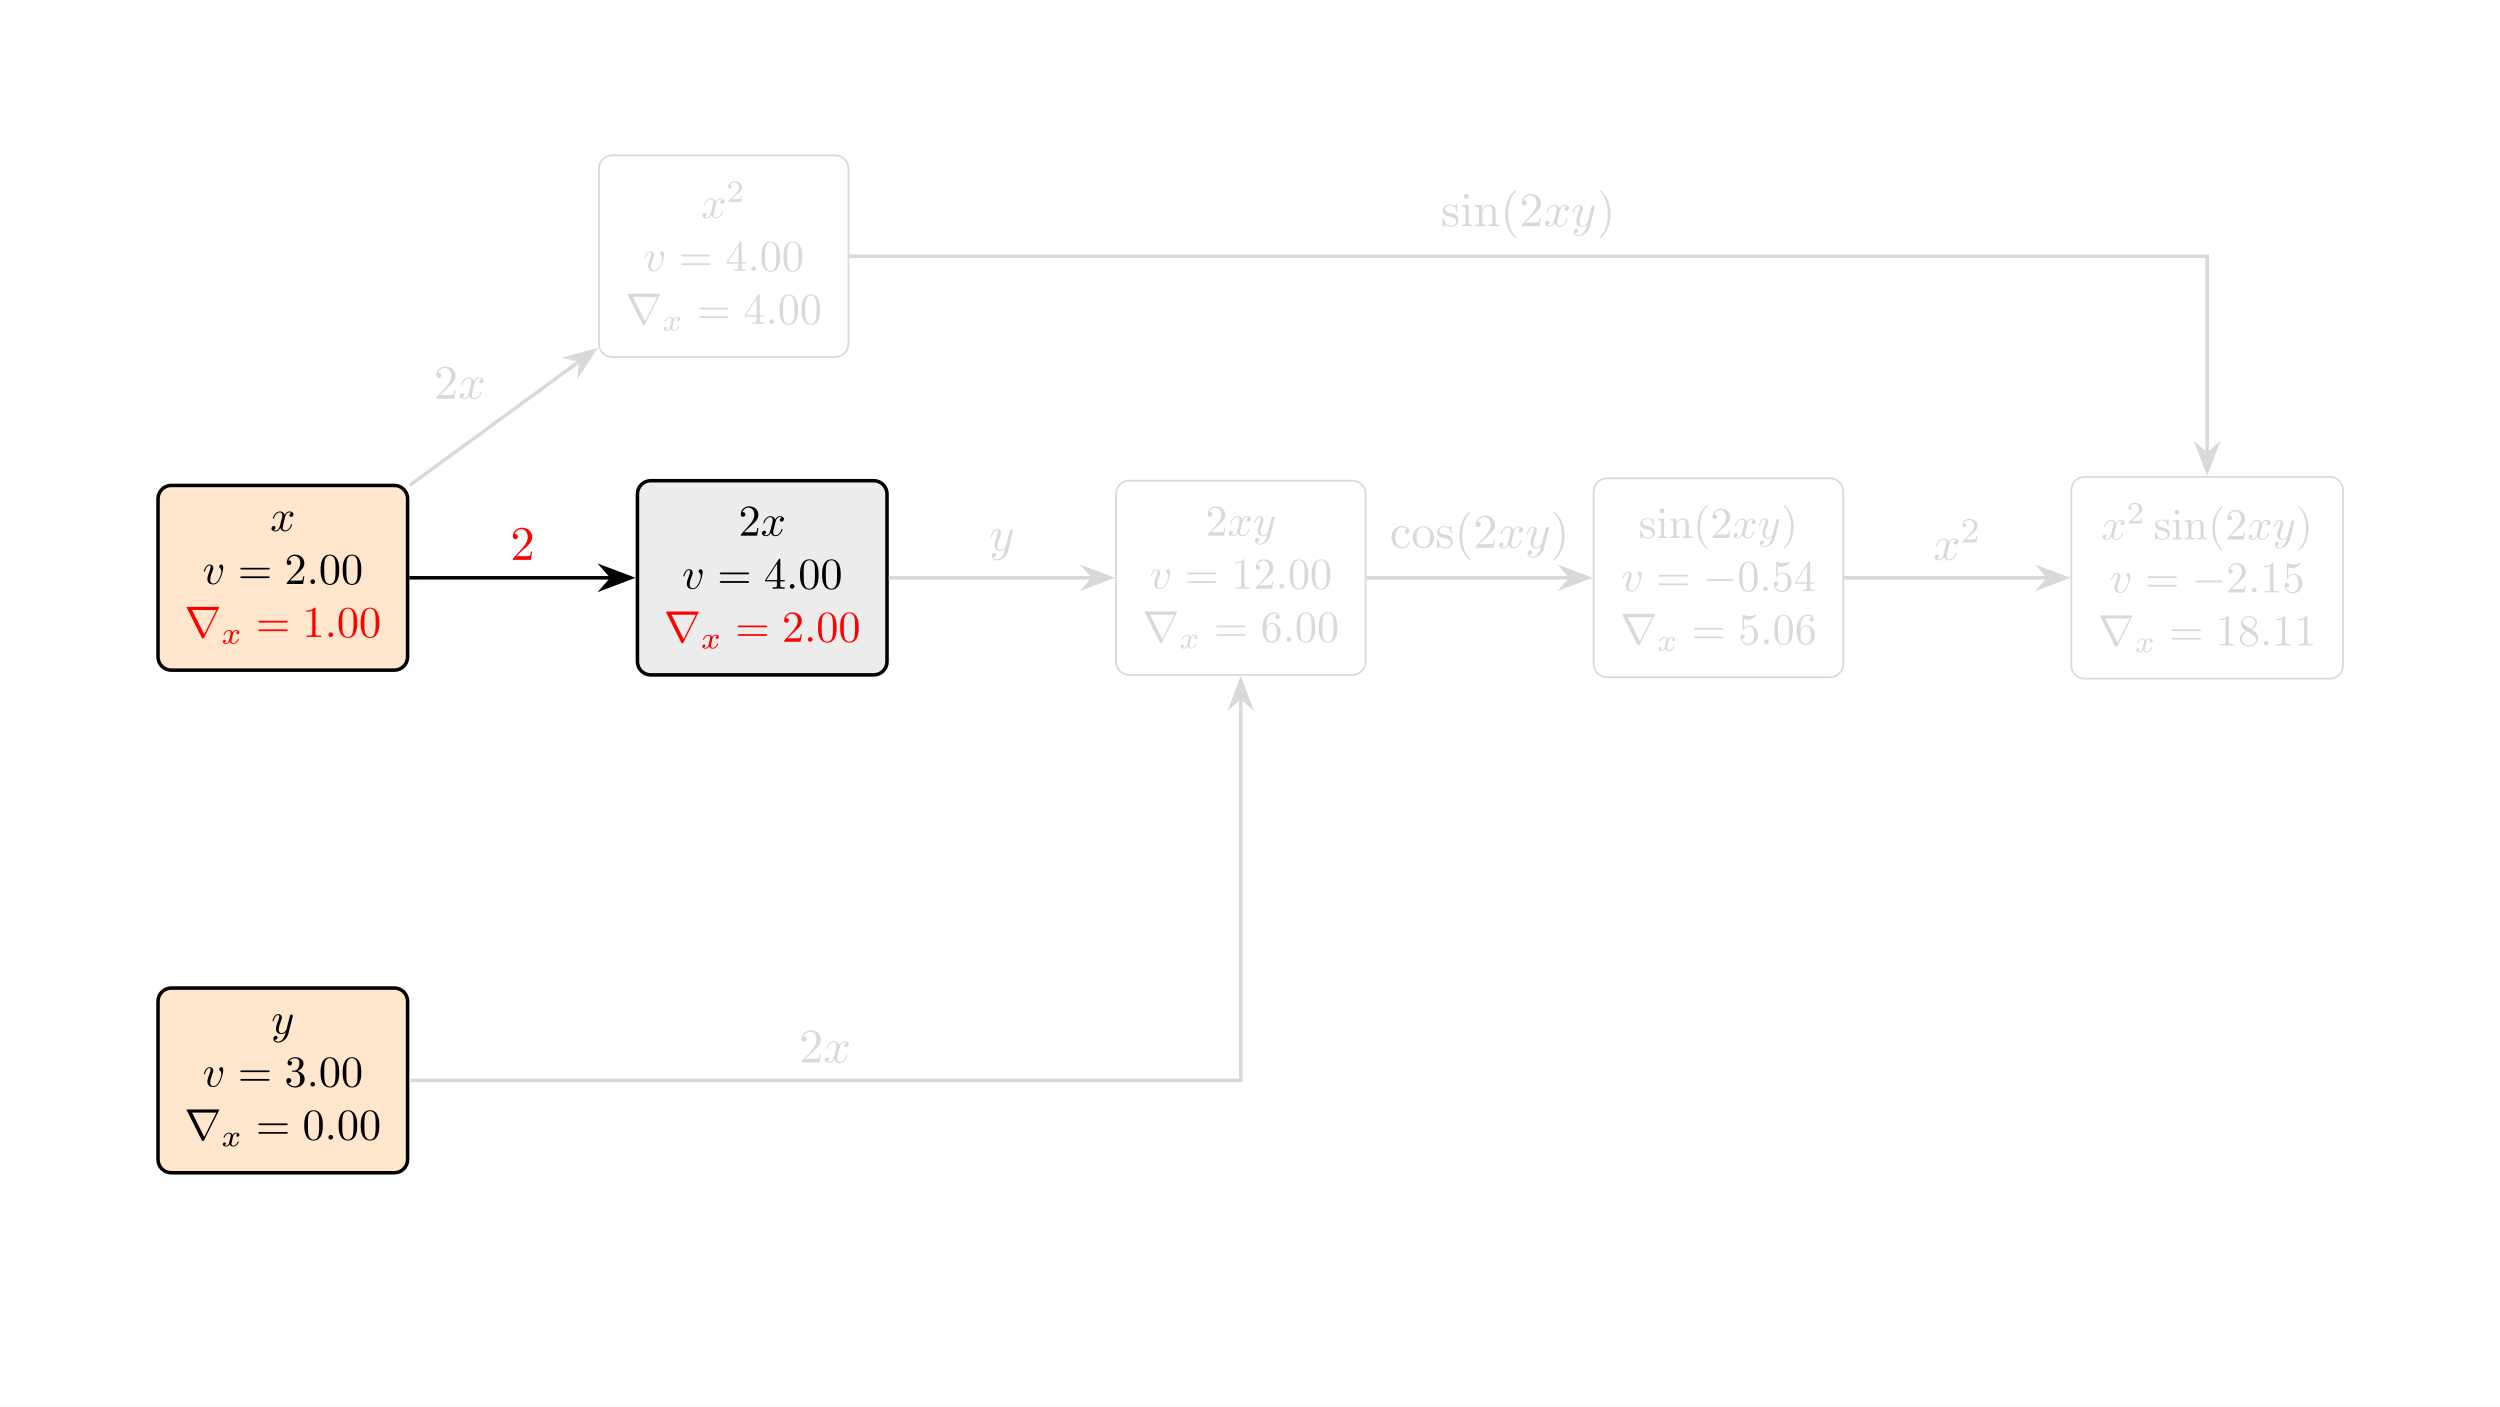
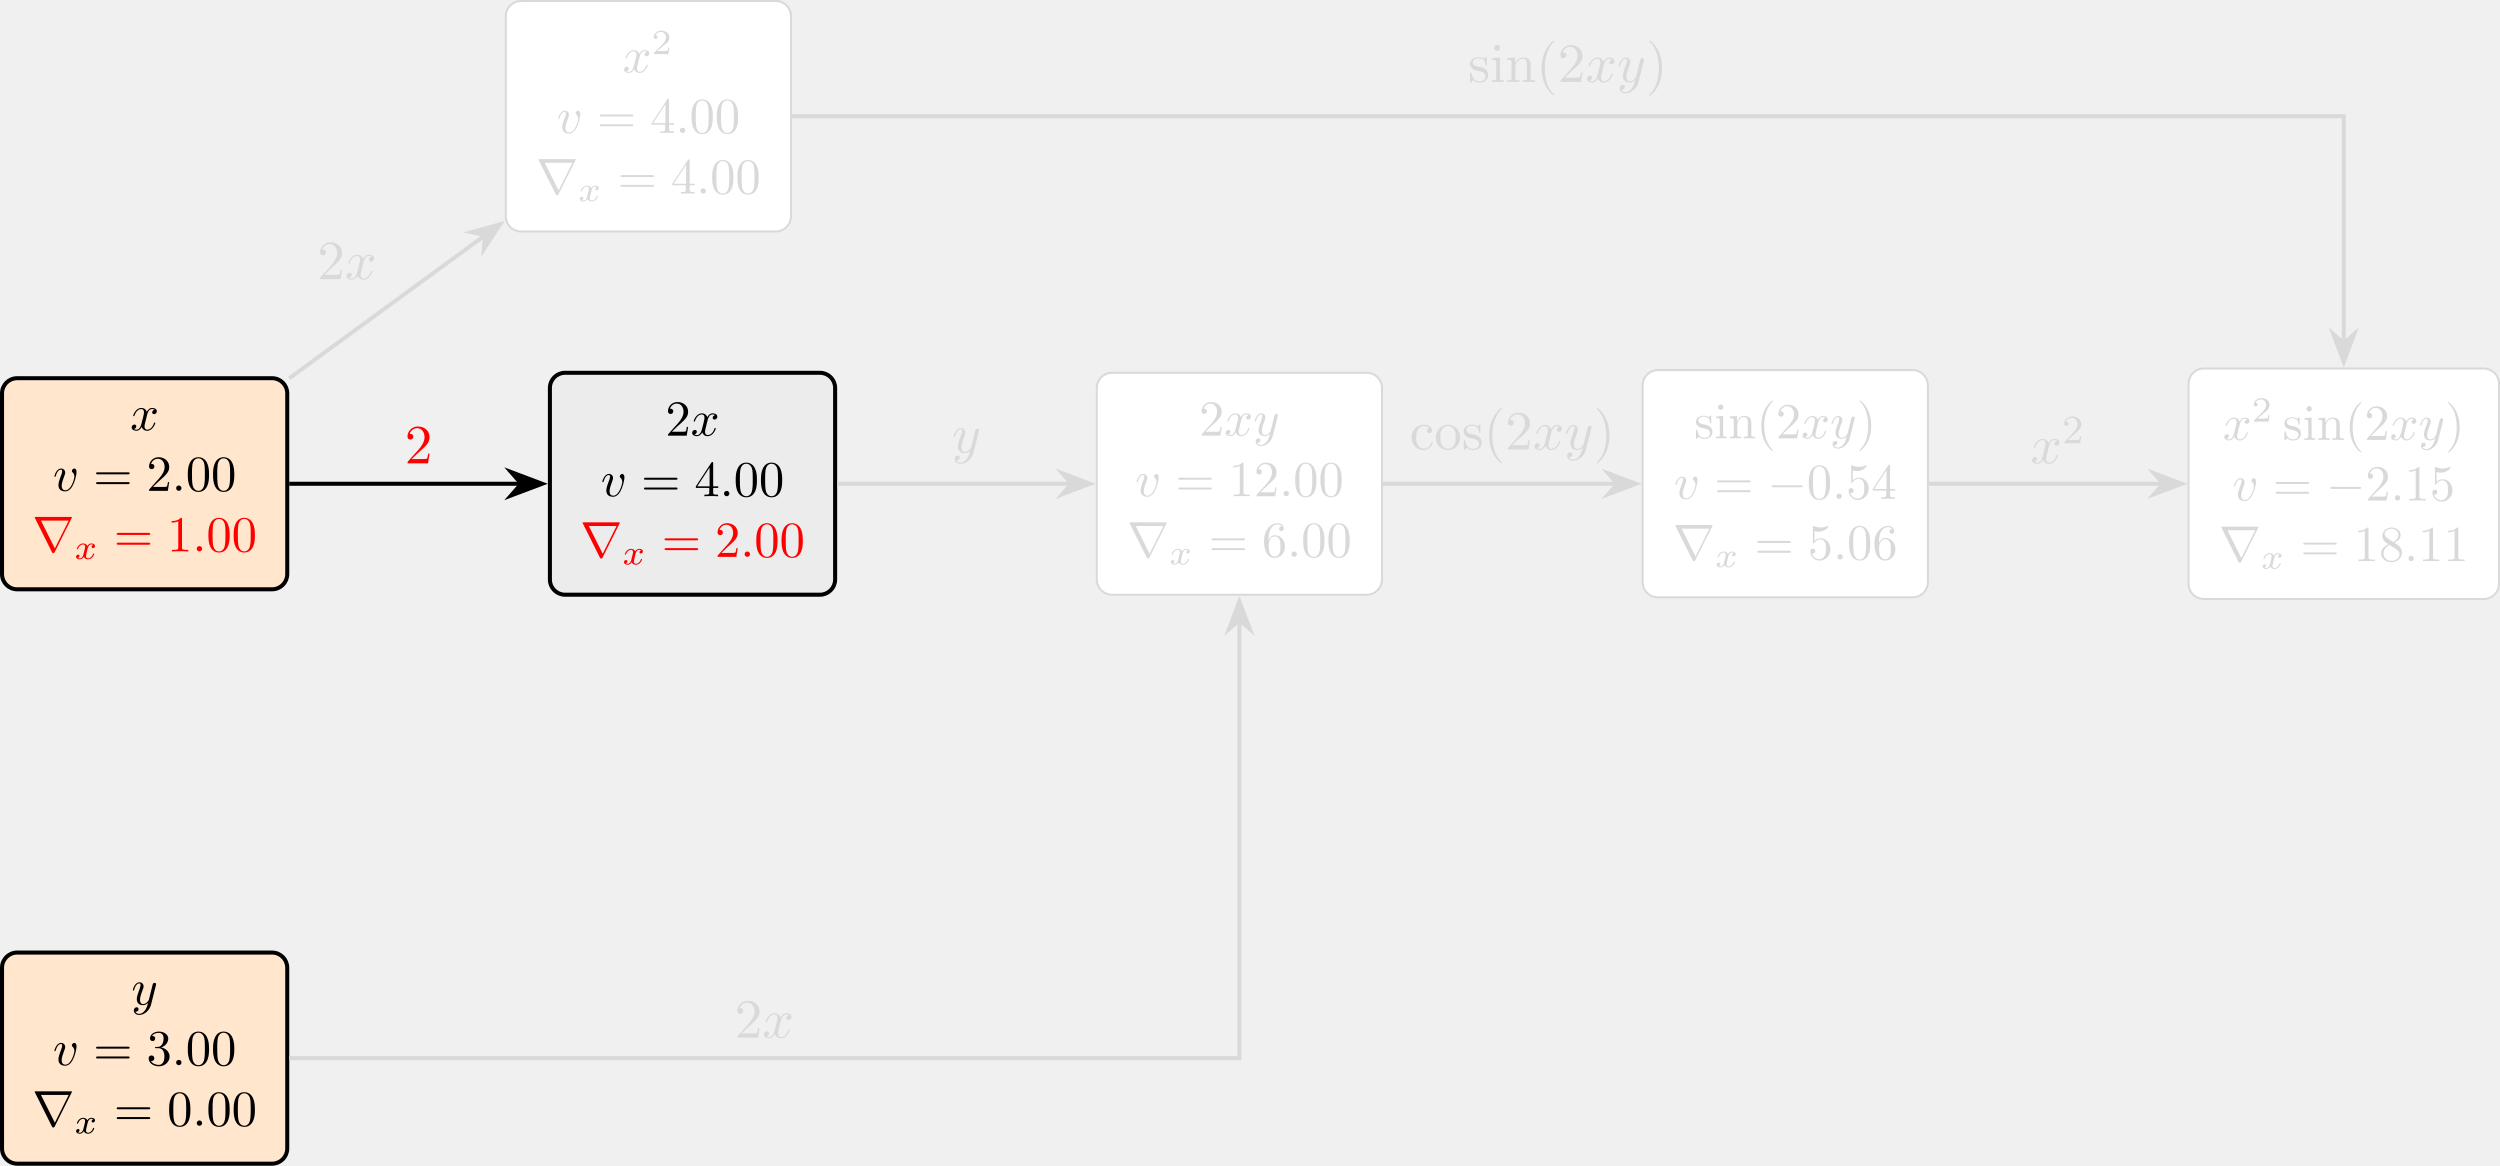
- <svg xmlns="http://www.w3.org/2000/svg" xmlns:xlink="http://www.w3.org/1999/xlink" version="1.1" width="453.543pt" height="255.118pt" viewBox="-72 -72 453.543 255.118">
+ <svg xmlns="http://www.w3.org/2000/svg" xmlns:xlink="http://www.w3.org/1999/xlink" version="1.1" width="396.872pt" height="185.055pt" viewBox="-43.653 -43.973 396.872 185.055">
  <defs>
    <path id="g0-58" d="M2.095-.578C2.095-.895 1.833-1.156 1.516-1.156S.938-.895 .938-.578S1.2 0 1.516 0S2.095-.262 2.095-.578Z" />
    <path id="g0-118" d="M5.105-4.058C5.105-4.647 4.822-4.822 4.625-4.822C4.353-4.822 4.091-4.538 4.091-4.298C4.091-4.156 4.145-4.091 4.265-3.971C4.495-3.753 4.636-3.469 4.636-3.076C4.636-2.618 3.971-.12 2.695-.12C2.138-.12 1.887-.502 1.887-1.069C1.887-1.68 2.182-2.476 2.52-3.382C2.596-3.567 2.651-3.72 2.651-3.927C2.651-4.418 2.302-4.822 1.756-4.822C.731-4.822 .316-3.24 .316-3.142C.316-3.033 .425-3.033 .447-3.033C.556-3.033 .567-3.055 .622-3.229C.938-4.331 1.407-4.582 1.724-4.582C1.811-4.582 1.996-4.582 1.996-4.233C1.996-3.96 1.887-3.665 1.811-3.469C1.331-2.204 1.189-1.702 1.189-1.233C1.189-.055 2.149 .12 2.651 .12C4.484 .12 5.105-3.491 5.105-4.058Z" />
    <path id="g0-120" d="M3.644-3.295C3.709-3.578 3.96-4.582 4.724-4.582C4.778-4.582 5.04-4.582 5.269-4.44C4.964-4.385 4.745-4.113 4.745-3.851C4.745-3.676 4.865-3.469 5.16-3.469C5.4-3.469 5.749-3.665 5.749-4.102C5.749-4.669 5.105-4.822 4.735-4.822C4.102-4.822 3.72-4.244 3.589-3.993C3.316-4.713 2.727-4.822 2.411-4.822C1.276-4.822 .655-3.415 .655-3.142C.655-3.033 .764-3.033 .785-3.033C.873-3.033 .905-3.055 .927-3.153C1.298-4.309 2.018-4.582 2.389-4.582C2.596-4.582 2.978-4.484 2.978-3.851C2.978-3.513 2.793-2.782 2.389-1.255C2.215-.578 1.833-.12 1.353-.12C1.287-.12 1.036-.12 .807-.262C1.08-.316 1.32-.545 1.32-.851C1.32-1.145 1.08-1.233 .916-1.233C.589-1.233 .316-.949 .316-.6C.316-.098 .862 .12 1.342 .12C2.062 .12 2.455-.644 2.487-.709C2.618-.305 3.011 .12 3.665 .12C4.789 .12 5.411-1.287 5.411-1.56C5.411-1.669 5.313-1.669 5.28-1.669C5.182-1.669 5.16-1.625 5.138-1.549C4.778-.382 4.036-.12 3.687-.12C3.262-.12 3.087-.469 3.087-.84C3.087-1.08 3.153-1.32 3.273-1.8L3.644-3.295Z" />
    <path id="g0-121" d="M5.302-4.156C5.345-4.309 5.345-4.331 5.345-4.407C5.345-4.604 5.193-4.702 5.029-4.702C4.92-4.702 4.745-4.636 4.647-4.473C4.625-4.418 4.538-4.08 4.495-3.884C4.418-3.6 4.342-3.305 4.276-3.011L3.785-1.047C3.742-.884 3.273-.12 2.553-.12C1.996-.12 1.876-.6 1.876-1.004C1.876-1.505 2.062-2.182 2.433-3.142C2.607-3.589 2.651-3.709 2.651-3.927C2.651-4.418 2.302-4.822 1.756-4.822C.72-4.822 .316-3.24 .316-3.142C.316-3.033 .425-3.033 .447-3.033C.556-3.033 .567-3.055 .622-3.229C.916-4.255 1.353-4.582 1.724-4.582C1.811-4.582 1.996-4.582 1.996-4.233C1.996-3.96 1.887-3.676 1.811-3.469C1.375-2.313 1.178-1.691 1.178-1.178C1.178-.207 1.865 .12 2.509 .12C2.935 .12 3.305-.065 3.611-.371C3.469 .196 3.338 .731 2.902 1.309C2.618 1.68 2.204 1.996 1.702 1.996C1.549 1.996 1.058 1.964 .873 1.538C1.047 1.538 1.189 1.538 1.342 1.407C1.451 1.309 1.56 1.167 1.56 .96C1.56 .622 1.265 .578 1.156 .578C.905 .578 .545 .753 .545 1.287C.545 1.833 1.025 2.236 1.702 2.236C2.825 2.236 3.949 1.244 4.255 .011L5.302-4.156Z" />
    <path id="g1-50" d="M2.248-1.626C2.375-1.745 2.71-2.008 2.837-2.12C3.332-2.574 3.802-3.013 3.802-3.738C3.802-4.686 3.005-5.3 2.008-5.3C1.052-5.3 .422-4.575 .422-3.866C.422-3.475 .733-3.419 .845-3.419C1.012-3.419 1.259-3.539 1.259-3.842C1.259-4.256 .861-4.256 .765-4.256C.996-4.838 1.53-5.037 1.921-5.037C2.662-5.037 3.045-4.407 3.045-3.738C3.045-2.909 2.463-2.303 1.522-1.339L.518-.303C.422-.215 .422-.199 .422 0H3.571L3.802-1.427H3.555C3.531-1.267 3.467-.869 3.371-.717C3.324-.654 2.718-.654 2.59-.654H1.172L2.248-1.626Z" />
    <path id="g2-40" d="M3.611 2.618C3.611 2.585 3.611 2.564 3.425 2.378C2.062 1.004 1.713-1.058 1.713-2.727C1.713-4.625 2.127-6.524 3.469-7.887C3.611-8.018 3.611-8.04 3.611-8.073C3.611-8.149 3.567-8.182 3.502-8.182C3.393-8.182 2.411-7.44 1.767-6.055C1.211-4.855 1.08-3.644 1.08-2.727C1.08-1.876 1.2-.556 1.8 .676C2.455 2.018 3.393 2.727 3.502 2.727C3.567 2.727 3.611 2.695 3.611 2.618Z" />
    <path id="g2-41" d="M3.153-2.727C3.153-3.578 3.033-4.898 2.433-6.131C1.778-7.473 .84-8.182 .731-8.182C.665-8.182 .622-8.138 .622-8.073C.622-8.04 .622-8.018 .829-7.822C1.898-6.742 2.52-5.007 2.52-2.727C2.52-.862 2.116 1.058 .764 2.433C.622 2.564 .622 2.585 .622 2.618C.622 2.684 .665 2.727 .731 2.727C.84 2.727 1.822 1.985 2.465 .6C3.022-.6 3.153-1.811 3.153-2.727Z" />
    <path id="g2-48" d="M5.018-3.491C5.018-4.364 4.964-5.236 4.582-6.044C4.08-7.091 3.185-7.265 2.727-7.265C2.073-7.265 1.276-6.982 .829-5.967C.48-5.215 .425-4.364 .425-3.491C.425-2.673 .469-1.691 .916-.862C1.385 .022 2.182 .24 2.716 .24C3.305 .24 4.135 .011 4.615-1.025C4.964-1.778 5.018-2.629 5.018-3.491ZM2.716 0C2.291 0 1.647-.273 1.451-1.32C1.331-1.975 1.331-2.978 1.331-3.622C1.331-4.32 1.331-5.04 1.418-5.629C1.625-6.927 2.444-7.025 2.716-7.025C3.076-7.025 3.796-6.829 4.004-5.749C4.113-5.138 4.113-4.309 4.113-3.622C4.113-2.804 4.113-2.062 3.993-1.364C3.829-.327 3.207 0 2.716 0Z" />
    <path id="g2-49" d="M3.207-6.982C3.207-7.244 3.207-7.265 2.956-7.265C2.28-6.567 1.32-6.567 .971-6.567V-6.229C1.189-6.229 1.833-6.229 2.4-6.513V-.862C2.4-.469 2.367-.338 1.385-.338H1.036V0C1.418-.033 2.367-.033 2.804-.033S4.189-.033 4.571 0V-.338H4.222C3.24-.338 3.207-.458 3.207-.862V-6.982Z" />
    <path id="g2-50" d="M1.385-.84L2.542-1.964C4.244-3.469 4.898-4.058 4.898-5.149C4.898-6.393 3.916-7.265 2.585-7.265C1.353-7.265 .545-6.262 .545-5.291C.545-4.68 1.091-4.68 1.124-4.68C1.309-4.68 1.691-4.811 1.691-5.258C1.691-5.542 1.495-5.825 1.113-5.825C1.025-5.825 1.004-5.825 .971-5.815C1.222-6.524 1.811-6.927 2.444-6.927C3.436-6.927 3.905-6.044 3.905-5.149C3.905-4.276 3.36-3.415 2.76-2.738L.665-.404C.545-.284 .545-.262 .545 0H4.593L4.898-1.898H4.625C4.571-1.571 4.495-1.091 4.385-.927C4.309-.84 3.589-.84 3.349-.84H1.385Z" />
    <path id="g2-51" d="M3.164-3.84C4.058-4.135 4.691-4.898 4.691-5.76C4.691-6.655 3.731-7.265 2.684-7.265C1.582-7.265 .753-6.611 .753-5.782C.753-5.422 .993-5.215 1.309-5.215C1.647-5.215 1.865-5.455 1.865-5.771C1.865-6.316 1.353-6.316 1.189-6.316C1.527-6.851 2.247-6.993 2.64-6.993C3.087-6.993 3.687-6.753 3.687-5.771C3.687-5.64 3.665-5.007 3.382-4.527C3.055-4.004 2.684-3.971 2.411-3.96C2.324-3.949 2.062-3.927 1.985-3.927C1.898-3.916 1.822-3.905 1.822-3.796C1.822-3.676 1.898-3.676 2.084-3.676H2.564C3.458-3.676 3.862-2.935 3.862-1.865C3.862-.382 3.109-.065 2.629-.065C2.16-.065 1.342-.251 .96-.895C1.342-.84 1.68-1.08 1.68-1.495C1.68-1.887 1.385-2.105 1.069-2.105C.807-2.105 .458-1.953 .458-1.473C.458-.48 1.473 .24 2.662 .24C3.993 .24 4.985-.753 4.985-1.865C4.985-2.76 4.298-3.611 3.164-3.84Z" />
    <path id="g2-52" d="M3.207-1.8V-.851C3.207-.458 3.185-.338 2.378-.338H2.149V0C2.596-.033 3.164-.033 3.622-.033S4.658-.033 5.105 0V-.338H4.876C4.069-.338 4.047-.458 4.047-.851V-1.8H5.138V-2.138H4.047V-7.102C4.047-7.32 4.047-7.385 3.873-7.385C3.775-7.385 3.742-7.385 3.655-7.255L.305-2.138V-1.8H3.207ZM3.273-2.138H.611L3.273-6.207V-2.138Z" />
    <path id="g2-53" d="M4.898-2.193C4.898-3.491 4.004-4.582 2.825-4.582C2.302-4.582 1.833-4.407 1.44-4.025V-6.153C1.658-6.087 2.018-6.011 2.367-6.011C3.709-6.011 4.473-7.004 4.473-7.145C4.473-7.211 4.44-7.265 4.364-7.265C4.353-7.265 4.331-7.265 4.276-7.233C4.058-7.135 3.524-6.916 2.793-6.916C2.356-6.916 1.855-6.993 1.342-7.222C1.255-7.255 1.233-7.255 1.211-7.255C1.102-7.255 1.102-7.167 1.102-6.993V-3.764C1.102-3.567 1.102-3.48 1.255-3.48C1.331-3.48 1.353-3.513 1.396-3.578C1.516-3.753 1.92-4.342 2.804-4.342C3.371-4.342 3.644-3.84 3.731-3.644C3.905-3.24 3.927-2.815 3.927-2.269C3.927-1.887 3.927-1.233 3.665-.775C3.404-.349 3-.065 2.498-.065C1.702-.065 1.08-.644 .895-1.287C.927-1.276 .96-1.265 1.08-1.265C1.44-1.265 1.625-1.538 1.625-1.8S1.44-2.335 1.08-2.335C.927-2.335 .545-2.258 .545-1.756C.545-.818 1.298 .24 2.52 .24C3.785 .24 4.898-.807 4.898-2.193Z" />
    <path id="g2-54" d="M1.44-3.578V-3.84C1.44-6.6 2.793-6.993 3.349-6.993C3.611-6.993 4.069-6.927 4.309-6.556C4.145-6.556 3.709-6.556 3.709-6.065C3.709-5.727 3.971-5.564 4.211-5.564C4.385-5.564 4.713-5.662 4.713-6.087C4.713-6.742 4.233-7.265 3.327-7.265C1.931-7.265 .458-5.858 .458-3.447C.458-.535 1.724 .24 2.738 .24C3.949 .24 4.985-.785 4.985-2.225C4.985-3.611 4.015-4.658 2.804-4.658C2.062-4.658 1.658-4.102 1.44-3.578ZM2.738-.065C2.051-.065 1.724-.72 1.658-.884C1.462-1.396 1.462-2.269 1.462-2.465C1.462-3.316 1.811-4.407 2.793-4.407C2.967-4.407 3.469-4.407 3.807-3.731C4.004-3.327 4.004-2.771 4.004-2.236C4.004-1.713 4.004-1.167 3.818-.775C3.491-.12 2.989-.065 2.738-.065Z" />
    <path id="g2-56" d="M1.778-4.985C1.276-5.313 1.233-5.684 1.233-5.869C1.233-6.535 1.942-6.993 2.716-6.993C3.513-6.993 4.211-6.425 4.211-5.64C4.211-5.018 3.785-4.495 3.131-4.113L1.778-4.985ZM3.371-3.949C4.156-4.353 4.691-4.92 4.691-5.64C4.691-6.644 3.72-7.265 2.727-7.265C1.636-7.265 .753-6.458 .753-5.444C.753-5.247 .775-4.756 1.233-4.244C1.353-4.113 1.756-3.84 2.029-3.655C1.396-3.338 .458-2.727 .458-1.647C.458-.491 1.571 .24 2.716 .24C3.949 .24 4.985-.665 4.985-1.833C4.985-2.225 4.865-2.716 4.451-3.175C4.244-3.404 4.069-3.513 3.371-3.949ZM2.28-3.491L3.622-2.64C3.927-2.433 4.44-2.105 4.44-1.44C4.44-.633 3.622-.065 2.727-.065C1.789-.065 1.004-.742 1.004-1.647C1.004-2.28 1.353-2.978 2.28-3.491Z" />
    <path id="g2-61" d="M7.495-3.567C7.658-3.567 7.865-3.567 7.865-3.785S7.658-4.004 7.505-4.004H.971C.818-4.004 .611-4.004 .611-3.785S.818-3.567 .982-3.567H7.495ZM7.505-1.451C7.658-1.451 7.865-1.451 7.865-1.669S7.658-1.887 7.495-1.887H.982C.818-1.887 .611-1.887 .611-1.669S.818-1.451 .971-1.451H7.505Z" />
    <path id="g2-99" d="M1.276-2.378C1.276-4.156 2.171-4.615 2.749-4.615C2.847-4.615 3.535-4.604 3.916-4.211C3.469-4.178 3.404-3.851 3.404-3.709C3.404-3.425 3.6-3.207 3.905-3.207C4.189-3.207 4.407-3.393 4.407-3.72C4.407-4.462 3.578-4.887 2.738-4.887C1.375-4.887 .371-3.709 .371-2.356C.371-.96 1.451 .12 2.716 .12C4.178 .12 4.527-1.189 4.527-1.298S4.418-1.407 4.385-1.407C4.287-1.407 4.265-1.364 4.244-1.298C3.927-.284 3.218-.153 2.815-.153C2.236-.153 1.276-.622 1.276-2.378Z" />
    <path id="g2-105" d="M1.931-4.822L.404-4.702V-4.364C1.113-4.364 1.211-4.298 1.211-3.764V-.829C1.211-.338 1.091-.338 .36-.338V0C.709-.011 1.298-.033 1.56-.033C1.942-.033 2.324-.011 2.695 0V-.338C1.975-.338 1.931-.393 1.931-.818V-4.822ZM1.975-6.72C1.975-7.069 1.702-7.298 1.396-7.298C1.058-7.298 .818-7.004 .818-6.72C.818-6.425 1.058-6.142 1.396-6.142C1.702-6.142 1.975-6.371 1.975-6.72Z" />
    <path id="g2-110" d="M1.2-3.753V-.829C1.2-.338 1.08-.338 .349-.338V0C.731-.011 1.287-.033 1.582-.033C1.865-.033 2.433-.011 2.804 0V-.338C2.073-.338 1.953-.338 1.953-.829V-2.836C1.953-3.971 2.727-4.582 3.425-4.582C4.113-4.582 4.233-3.993 4.233-3.371V-.829C4.233-.338 4.113-.338 3.382-.338V0C3.764-.011 4.32-.033 4.615-.033C4.898-.033 5.465-.011 5.836 0V-.338C5.269-.338 4.996-.338 4.985-.665V-2.749C4.985-3.687 4.985-4.025 4.647-4.418C4.495-4.604 4.135-4.822 3.502-4.822C2.705-4.822 2.193-4.353 1.887-3.676V-4.822L.349-4.702V-4.364C1.113-4.364 1.2-4.287 1.2-3.753Z" />
    <path id="g2-111" d="M5.138-2.335C5.138-3.731 4.047-4.887 2.727-4.887C1.364-4.887 .305-3.698 .305-2.335C.305-.927 1.44 .12 2.716 .12C4.036 .12 5.138-.949 5.138-2.335ZM2.727-.153C2.258-.153 1.778-.382 1.484-.884C1.211-1.364 1.211-2.029 1.211-2.422C1.211-2.847 1.211-3.436 1.473-3.916C1.767-4.418 2.28-4.647 2.716-4.647C3.196-4.647 3.665-4.407 3.949-3.938S4.233-2.836 4.233-2.422C4.233-2.029 4.233-1.44 3.993-.96C3.753-.469 3.273-.153 2.727-.153Z" />
    <path id="g2-115" d="M2.269-2.116C2.509-2.073 3.404-1.898 3.404-1.113C3.404-.556 3.022-.12 2.171-.12C1.255-.12 .862-.742 .655-1.669C.622-1.811 .611-1.855 .502-1.855C.36-1.855 .36-1.778 .36-1.582V-.142C.36 .044 .36 .12 .48 .12C.535 .12 .545 .109 .753-.098C.775-.12 .775-.142 .971-.349C1.451 .109 1.942 .12 2.171 .12C3.425 .12 3.927-.611 3.927-1.396C3.927-1.975 3.6-2.302 3.469-2.433C3.109-2.782 2.684-2.869 2.225-2.956C1.615-3.076 .884-3.218 .884-3.851C.884-4.233 1.167-4.68 2.105-4.68C3.305-4.68 3.36-3.698 3.382-3.36C3.393-3.262 3.491-3.262 3.513-3.262C3.655-3.262 3.655-3.316 3.655-3.524V-4.625C3.655-4.811 3.655-4.887 3.535-4.887C3.48-4.887 3.458-4.887 3.316-4.756C3.284-4.713 3.175-4.615 3.131-4.582C2.716-4.887 2.269-4.887 2.105-4.887C.775-4.887 .36-4.156 .36-3.545C.36-3.164 .535-2.858 .829-2.618C1.178-2.335 1.484-2.269 2.269-2.116Z" />
    <path id="g3-0" d="M6.565-2.291C6.735-2.291 6.914-2.291 6.914-2.491S6.735-2.69 6.565-2.69H1.176C1.006-2.69 .827-2.69 .827-2.491S1.006-2.291 1.176-2.291H6.565Z" />
    <path id="g3-114" d="M7.771-6.585C7.791-6.615 7.821-6.685 7.821-6.725C7.821-6.795 7.811-6.804 7.582-6.804H.707C.478-6.804 .468-6.795 .468-6.725C.468-6.685 .498-6.615 .518-6.585L3.875 .139C3.945 .269 3.975 .329 4.144 .329S4.344 .269 4.413 .139L7.771-6.585ZM1.704-6.087H7.173L4.443-.608L1.704-6.087Z" />
    <use id="g4-58" xlink:href="#g0-58" transform="scale(.913242)" />
    <use id="g4-118" xlink:href="#g0-118" transform="scale(.913242)" />
    <use id="g4-120" xlink:href="#g0-120" transform="scale(.913242)" />
    <use id="g4-121" xlink:href="#g0-121" transform="scale(.913242)" />
    <path id="g5-120" d="M1.736-.739C1.667-.502 1.437-.126 1.081-.126C1.06-.126 .851-.126 .704-.223C.99-.314 1.011-.565 1.011-.607C1.011-.76 .893-.865 .732-.865C.537-.865 .335-.697 .335-.439C.335-.091 .725 .07 1.067 .07C1.388 .07 1.674-.133 1.848-.425C2.015-.056 2.399 .07 2.678 .07C3.48 .07 3.905-.802 3.905-.997C3.905-1.088 3.815-1.088 3.794-1.088C3.696-1.088 3.689-1.053 3.661-.969C3.515-.488 3.096-.126 2.706-.126C2.427-.126 2.28-.314 2.28-.579C2.28-.76 2.448-1.395 2.643-2.169C2.783-2.706 3.096-2.88 3.327-2.88C3.34-2.88 3.557-2.88 3.703-2.783C3.48-2.72 3.396-2.525 3.396-2.399C3.396-2.246 3.515-2.141 3.675-2.141S4.066-2.273 4.066-2.566C4.066-2.957 3.619-3.075 3.34-3.075C2.992-3.075 2.713-2.845 2.559-2.58C2.434-2.866 2.113-3.075 1.723-3.075C.941-3.075 .495-2.218 .495-2.008C.495-1.918 .593-1.918 .614-1.918C.704-1.918 .711-1.946 .746-2.036C.921-2.58 1.36-2.88 1.702-2.88C1.932-2.88 2.12-2.755 2.12-2.42C2.12-2.28 2.036-1.932 1.974-1.695L1.736-.739Z" />
    <use id="g6-40" xlink:href="#g2-40" transform="scale(.913242)" />
    <use id="g6-41" xlink:href="#g2-41" transform="scale(.913242)" />
    <use id="g6-48" xlink:href="#g2-48" transform="scale(.913242)" />
    <use id="g6-49" xlink:href="#g2-49" transform="scale(.913242)" />
    <use id="g6-50" xlink:href="#g2-50" transform="scale(.913242)" />
    <use id="g6-51" xlink:href="#g2-51" transform="scale(.913242)" />
    <use id="g6-52" xlink:href="#g2-52" transform="scale(.913242)" />
    <use id="g6-53" xlink:href="#g2-53" transform="scale(.913242)" />
    <use id="g6-54" xlink:href="#g2-54" transform="scale(.913242)" />
    <use id="g6-56" xlink:href="#g2-56" transform="scale(.913242)" />
    <use id="g6-61" xlink:href="#g2-61" transform="scale(.913242)" />
    <use id="g6-105" xlink:href="#g2-105" transform="scale(.913242)" />
    <use id="g6-110" xlink:href="#g2-110" transform="scale(.913242)" />
    <use id="g6-115" xlink:href="#g2-115" transform="scale(.913242)" />
    <path id="g7-50" d="M3.522-1.269H3.285C3.264-1.116 3.194-.704 3.103-.635C3.048-.593 2.511-.593 2.413-.593H1.13C1.862-1.241 2.106-1.437 2.525-1.764C3.041-2.176 3.522-2.608 3.522-3.271C3.522-4.115 2.783-4.631 1.89-4.631C1.025-4.631 .439-4.024 .439-3.382C.439-3.027 .739-2.992 .809-2.992C.976-2.992 1.179-3.11 1.179-3.361C1.179-3.487 1.13-3.731 .767-3.731C.983-4.226 1.458-4.38 1.785-4.38C2.483-4.38 2.845-3.836 2.845-3.271C2.845-2.664 2.413-2.183 2.19-1.932L.509-.272C.439-.209 .439-.195 .439 0H3.313L3.522-1.269Z" />
  </defs>
-   <g id="page1">
-     <rect x="-72" y="-72" height="255.118" width="453.543" fill="#fff" />
+   <g id="page3">
    <path d="M-.461 16.066H-40.93C-42.258 16.066-43.332 17.141-43.332 18.469V47.176C-43.332 48.504-42.258 49.578-40.93 49.578H-.461C.867 49.578 1.945 48.504 1.945 47.176V18.469C1.945 17.141 .867 16.066-.461 16.066Z" fill="#ffe6cc" />
    <path d="M-.461 16.066H-40.93C-42.258 16.066-43.332 17.141-43.332 18.469V47.176C-43.332 48.504-42.258 49.578-40.93 49.578H-.461C.867 49.578 1.945 48.504 1.945 47.176V18.469C1.945 17.141 .867 16.066-.461 16.066Z" stroke="#000" fill="none" stroke-width=".641" stroke-miterlimit="10" />
-     <g transform="matrix(.80467 0 0 .80467 -26.35569 38.30157)">
+     <g transform="translate(-26.35569 38.30157)scale(.80467)">
      <use x="4.189" y="-17.367" xlink:href="#g4-120" />
      <use x="-11.055" y="-5.412" xlink:href="#g4-118" />
      <use x="-3.101" y="-5.412" xlink:href="#g6-61" />
      <use x="7.415" y="-5.412" xlink:href="#g6-50" />
      <use x="12.396" y="-5.412" xlink:href="#g4-58" />
      <use x="15.164" y="-5.412" xlink:href="#g6-48" />
      <use x="20.145" y="-5.412" xlink:href="#g6-48" />
    </g>
-     <g fill="#f00" transform="matrix(.80467 0 0 .80467 -26.35569 38.30157)">
+     <g fill="#f00" transform="translate(-26.35569 38.30157)scale(.80467)">
      <use x="-15.121" y="6.543" xlink:href="#g3-114" />
      <use x="-6.819" y="8.038" xlink:href="#g5-120" />
      <use x=".964" y="6.543" xlink:href="#g6-61" />
      <use x="11.481" y="6.543" xlink:href="#g6-49" />
      <use x="16.462" y="6.543" xlink:href="#g4-58" />
      <use x="19.229" y="6.543" xlink:href="#g6-48" />
      <use x="24.211" y="6.543" xlink:href="#g6-48" />
    </g>
    <path d="M-.461 107.246H-40.93C-42.258 107.246-43.332 108.32-43.332 109.652V138.356C-43.332 139.683-42.258 140.762-40.93 140.762H-.461C.867 140.762 1.945 139.683 1.945 138.356V109.652C1.945 108.32 .867 107.246-.461 107.246Z" fill="#ffe6cc" />
    <path d="M-.461 107.246H-40.93C-42.258 107.246-43.332 108.32-43.332 109.652V138.356C-43.332 139.683-42.258 140.762-40.93 140.762H-.461C.867 140.762 1.945 139.683 1.945 138.356V109.652C1.945 108.32 .867 107.246-.461 107.246Z" stroke="#000" fill="none" stroke-width=".641" stroke-miterlimit="10" />
-     <g transform="matrix(.80467 0 0 .80467 -26.35569 129.4817)">
+     <g transform="translate(-26.35569 129.4817)scale(.80467)">
      <use x="4.415" y="-17.367" xlink:href="#g4-121" />
      <use x="-11.055" y="-5.412" xlink:href="#g4-118" />
      <use x="-3.101" y="-5.412" xlink:href="#g6-61" />
      <use x="7.415" y="-5.412" xlink:href="#g6-51" />
      <use x="12.396" y="-5.412" xlink:href="#g4-58" />
      <use x="15.164" y="-5.412" xlink:href="#g6-48" />
      <use x="20.145" y="-5.412" xlink:href="#g6-48" />
      <use x="-15.121" y="6.543" xlink:href="#g3-114" />
      <use x="-6.819" y="8.038" xlink:href="#g5-120" />
      <use x=".964" y="6.543" xlink:href="#g6-61" />
      <use x="11.481" y="6.543" xlink:href="#g6-48" />
      <use x="16.462" y="6.543" xlink:href="#g4-58" />
      <use x="19.229" y="6.543" xlink:href="#g6-48" />
      <use x="24.211" y="6.543" xlink:href="#g6-48" />
    </g>
+     <path d="M79.512-43.812H39.047C37.719-43.812 36.641-42.738 36.641-41.41V-9.629C36.641-8.301 37.719-7.227 39.047-7.227H79.512C80.84-7.227 81.918-8.301 81.918-9.629V-41.41C81.918-42.738 80.84-43.812 79.512-43.812Z" fill="#fff" />
    <path d="M79.512-43.812H39.047C37.719-43.812 36.641-42.738 36.641-41.41V-9.629C36.641-8.301 37.719-7.227 39.047-7.227H79.512C80.84-7.227 81.918-8.301 81.918-9.629V-41.41C81.918-42.738 80.84-43.812 79.512-43.812Z" stroke="#d9d9d9" fill="none" stroke-width=".321" stroke-miterlimit="10" />
-     <g fill="#d9d9d9" transform="matrix(.80467 0 0 .80467 53.61792 -18.50363)">
+     <g fill="#d9d9d9" transform="translate(53.61792 -18.50363)scale(.80467)">
      <use x="1.954" y="-17.367" xlink:href="#g4-120" />
      <use x="7.648" y="-20.982" xlink:href="#g7-50" />
      <use x="-11.055" y="-5.412" xlink:href="#g4-118" />
      <use x="-3.101" y="-5.412" xlink:href="#g6-61" />
      <use x="7.415" y="-5.412" xlink:href="#g6-52" />
      <use x="12.396" y="-5.412" xlink:href="#g4-58" />
      <use x="15.164" y="-5.412" xlink:href="#g6-48" />
      <use x="20.145" y="-5.412" xlink:href="#g6-48" />
      <use x="-15.121" y="6.543" xlink:href="#g3-114" />
      <use x="-6.819" y="8.038" xlink:href="#g5-120" />
      <use x=".964" y="6.543" xlink:href="#g6-61" />
      <use x="11.481" y="6.543" xlink:href="#g6-52" />
      <use x="16.462" y="6.543" xlink:href="#g4-58" />
      <use x="19.229" y="6.543" xlink:href="#g6-48" />
      <use x="24.211" y="6.543" xlink:href="#g6-48" />
    </g>
    <path d="M86.516 15.207H46.047C44.719 15.207 43.644 16.285 43.644 17.613V48.031C43.644 49.359 44.719 50.437 46.047 50.437H86.516C87.844 50.437 88.922 49.359 88.922 48.031V17.613C88.922 16.285 87.844 15.207 86.516 15.207Z" fill="#ececec" />
    <path d="M86.516 15.207H46.047C44.719 15.207 43.644 16.285 43.644 17.613V48.031C43.644 49.359 44.719 50.437 46.047 50.437H86.516C87.844 50.437 88.922 49.359 88.922 48.031V17.613C88.922 16.285 87.844 15.207 86.516 15.207Z" stroke="#000" fill="none" stroke-width=".641" stroke-miterlimit="10" />
-     <g transform="matrix(.80467 0 0 .80467 60.62121 39.15897)">
+     <g transform="translate(60.62121 39.15897)scale(.80467)">
      <use x="1.698" y="-17.367" xlink:href="#g6-50" />
      <use x="6.679" y="-17.367" xlink:href="#g4-120" />
      <use x="-11.055" y="-5.412" xlink:href="#g4-118" />
      <use x="-3.101" y="-5.412" xlink:href="#g6-61" />
      <use x="7.415" y="-5.412" xlink:href="#g6-52" />
      <use x="12.396" y="-5.412" xlink:href="#g4-58" />
      <use x="15.164" y="-5.412" xlink:href="#g6-48" />
      <use x="20.145" y="-5.412" xlink:href="#g6-48" />
    </g>
-     <g fill="#f00" transform="matrix(.80467 0 0 .80467 60.62121 39.15897)">
+     <g fill="#f00" transform="translate(60.62121 39.15897)scale(.80467)">
      <use x="-15.121" y="6.543" xlink:href="#g3-114" />
      <use x="-6.819" y="8.038" xlink:href="#g5-120" />
      <use x=".964" y="6.543" xlink:href="#g6-61" />
      <use x="11.481" y="6.543" xlink:href="#g6-50" />
      <use x="16.462" y="6.543" xlink:href="#g4-58" />
      <use x="19.229" y="6.543" xlink:href="#g6-48" />
      <use x="24.211" y="6.543" xlink:href="#g6-48" />
    </g>
+     <path d="M173.332 15.207H132.867C131.539 15.207 130.461 16.285 130.461 17.613V48.031C130.461 49.359 131.539 50.437 132.867 50.437H173.332C174.66 50.437 175.739 49.359 175.739 48.031V17.613C175.739 16.285 174.66 15.207 173.332 15.207Z" fill="#fff" />
    <path d="M173.332 15.207H132.867C131.539 15.207 130.461 16.285 130.461 17.613V48.031C130.461 49.359 131.539 50.437 132.867 50.437H173.332C174.66 50.437 175.739 49.359 175.739 48.031V17.613C175.739 16.285 174.66 15.207 173.332 15.207Z" stroke="#d9d9d9" fill="none" stroke-width=".321" stroke-miterlimit="10" />
-     <g fill="#d9d9d9" transform="matrix(.80467 0 0 .80467 147.4374 39.15897)">
+     <g fill="#d9d9d9" transform="translate(147.4374 39.15897)scale(.80467)">
      <use x="-.923" y="-17.367" xlink:href="#g6-50" />
      <use x="4.058" y="-17.367" xlink:href="#g4-120" />
      <use x="9.752" y="-17.367" xlink:href="#g4-121" />
      <use x="-13.546" y="-5.412" xlink:href="#g4-118" />
      <use x="-5.592" y="-5.412" xlink:href="#g6-61" />
      <use x="4.924" y="-5.412" xlink:href="#g6-49" />
      <use x="9.905" y="-5.412" xlink:href="#g6-50" />
      <use x="14.887" y="-5.412" xlink:href="#g4-58" />
      <use x="17.654" y="-5.412" xlink:href="#g6-48" />
      <use x="22.636" y="-5.412" xlink:href="#g6-48" />
      <use x="-15.121" y="6.543" xlink:href="#g3-114" />
      <use x="-6.819" y="8.038" xlink:href="#g5-120" />
      <use x=".964" y="6.543" xlink:href="#g6-61" />
      <use x="11.481" y="6.543" xlink:href="#g6-54" />
      <use x="16.462" y="6.543" xlink:href="#g4-58" />
      <use x="19.229" y="6.543" xlink:href="#g6-48" />
      <use x="24.211" y="6.543" xlink:href="#g6-48" />
    </g>
+     <path d="M259.988 14.785H219.523C218.195 14.785 217.117 15.863 217.117 17.191V48.453C217.117 49.781 218.195 50.859 219.523 50.859H259.988C261.316 50.859 262.394 49.781 262.394 48.453V17.191C262.394 15.863 261.316 14.785 259.988 14.785Z" fill="#fff" />
    <path d="M259.988 14.785H219.523C218.195 14.785 217.117 15.863 217.117 17.191V48.453C217.117 49.781 218.195 50.859 219.523 50.859H259.988C261.316 50.859 262.394 49.781 262.394 48.453V17.191C262.394 15.863 261.316 14.785 259.988 14.785Z" stroke="#d9d9d9" fill="none" stroke-width=".321" stroke-miterlimit="10" />
-     <g fill="#d9d9d9" transform="matrix(.80467 0 0 .80467 234.0944 39.58207)">
+     <g fill="#d9d9d9" transform="translate(234.0944 39.58207)scale(.80467)">
      <use x="-10.913" y="-17.367" xlink:href="#g6-115" />
      <use x="-6.984" y="-17.367" xlink:href="#g6-105" />
      <use x="-4.216" y="-17.367" xlink:href="#g6-110" />
      <use x="1.318" y="-17.367" xlink:href="#g6-40" />
      <use x="5.193" y="-17.367" xlink:href="#g6-50" />
      <use x="10.174" y="-17.367" xlink:href="#g4-120" />
      <use x="15.868" y="-17.367" xlink:href="#g4-121" />
      <use x="21.11" y="-17.367" xlink:href="#g6-41" />
      <use x="-14.93" y="-5.412" xlink:href="#g4-118" />
      <use x="-6.976" y="-5.412" xlink:href="#g6-61" />
      <use x="3.54" y="-5.412" xlink:href="#g3-0" />
      <use x="11.289" y="-5.412" xlink:href="#g6-48" />
      <use x="16.271" y="-5.412" xlink:href="#g4-58" />
      <use x="19.038" y="-5.412" xlink:href="#g6-53" />
      <use x="24.019" y="-5.412" xlink:href="#g6-52" />
      <use x="-15.121" y="6.543" xlink:href="#g3-114" />
      <use x="-6.819" y="8.038" xlink:href="#g5-120" />
      <use x=".964" y="6.543" xlink:href="#g6-61" />
      <use x="11.481" y="6.543" xlink:href="#g6-53" />
      <use x="16.462" y="6.543" xlink:href="#g4-58" />
      <use x="19.229" y="6.543" xlink:href="#g6-48" />
      <use x="24.211" y="6.543" xlink:href="#g6-54" />
    </g>
+     <path d="M350.652 14.527H306.18C304.852 14.527 303.774 15.605 303.774 16.934V48.711C303.774 50.039 304.852 51.117 306.18 51.117H350.652C351.985 51.117 353.059 50.039 353.059 48.711V16.934C353.059 15.605 351.985 14.527 350.652 14.527Z" fill="#fff" />
    <path d="M350.652 14.527H306.18C304.852 14.527 303.774 15.605 303.774 16.934V48.711C303.774 50.039 304.852 51.117 306.18 51.117H350.652C351.985 51.117 353.059 50.039 353.059 48.711V16.934C353.059 15.605 351.985 14.527 350.652 14.527Z" stroke="#d9d9d9" fill="none" stroke-width=".321" stroke-miterlimit="10" />
-     <g fill="#d9d9d9" transform="matrix(.80467 0 0 .80467 320.7504 39.83867)">
+     <g fill="#d9d9d9" transform="translate(320.7504 39.83867)scale(.80467)">
      <use x="-14.335" y="-17.367" xlink:href="#g4-120" />
      <use x="-8.641" y="-20.982" xlink:href="#g7-50" />
      <use x="-2.511" y="-17.367" xlink:href="#g6-115" />
      <use x="1.419" y="-17.367" xlink:href="#g6-105" />
      <use x="4.186" y="-17.367" xlink:href="#g6-110" />
      <use x="9.721" y="-17.367" xlink:href="#g6-40" />
      <use x="13.595" y="-17.367" xlink:href="#g6-50" />
      <use x="18.577" y="-17.367" xlink:href="#g4-120" />
      <use x="24.271" y="-17.367" xlink:href="#g4-121" />
      <use x="29.513" y="-17.367" xlink:href="#g6-41" />
      <use x="-12.439" y="-5.412" xlink:href="#g4-118" />
      <use x="-4.485" y="-5.412" xlink:href="#g6-61" />
      <use x="6.031" y="-5.412" xlink:href="#g3-0" />
      <use x="13.78" y="-5.412" xlink:href="#g6-50" />
      <use x="18.761" y="-5.412" xlink:href="#g4-58" />
      <use x="21.529" y="-5.412" xlink:href="#g6-49" />
      <use x="26.51" y="-5.412" xlink:href="#g6-53" />
      <use x="-15.121" y="6.543" xlink:href="#g3-114" />
      <use x="-6.819" y="8.038" xlink:href="#g5-120" />
      <use x=".964" y="6.543" xlink:href="#g6-61" />
      <use x="11.481" y="6.543" xlink:href="#g6-49" />
      <use x="16.462" y="6.543" xlink:href="#g6-56" />
      <use x="21.443" y="6.543" xlink:href="#g4-58" />
      <use x="24.211" y="6.543" xlink:href="#g6-49" />
      <use x="29.192" y="6.543" xlink:href="#g6-49" />
    </g>
    <path d="M2.266 16.082L33.234-6.539" stroke="#d9d9d9" fill="none" stroke-width=".641" stroke-miterlimit="10" />
    <path d="M35.742-8.371L31.211-7.117L33.363-6.633L33.168-4.437Z" fill="#d9d9d9" />
    <path d="M35.742-8.371L31.211-7.117L33.363-6.633L33.168-4.437Z" stroke="#d9d9d9" fill="none" stroke-width=".641" stroke-miterlimit="10" />
-     <g fill="#d9d9d9" transform="matrix(.80467 0 0 .80467 18.88743 -4.927588)">
+     <g fill="#d9d9d9" transform="translate(18.88743 -4.927588)scale(.80467)">
      <use x="-15.121" y="6.543" xlink:href="#g2-50" />
      <use x="-9.666" y="6.543" xlink:href="#g0-120" />
    </g>
    <path d="M2.266 32.824H38.945" stroke="#000" fill="none" stroke-width=".641" stroke-miterlimit="10" />
    <path d="M42.41 32.824L37.48 30.965L39.105 32.824L37.48 34.68Z" />
    <path d="M42.41 32.824L37.48 30.965L39.105 32.824L37.48 34.68Z" stroke="#000" fill="none" stroke-width=".641" stroke-miterlimit="10" />
-     <g fill="#f00" transform="matrix(.80467 0 0 .80467 32.76702 24.31047)">
+     <g fill="#f00" transform="translate(32.76702 24.31047)scale(.80467)">
      <use x="-15.121" y="6.543" xlink:href="#g2-50" />
    </g>
    <path d="M89.242 32.824H126.277" stroke="#d9d9d9" fill="none" stroke-width=".641" stroke-miterlimit="10" />
    <path d="M129.387 32.824L124.988 31.16L126.438 32.824L124.988 34.484Z" fill="#d9d9d9" />
    <path d="M129.387 32.824L124.988 31.16L126.438 32.824L124.988 34.484Z" stroke="#d9d9d9" fill="none" stroke-width=".641" stroke-miterlimit="10" />
-     <g fill="#d9d9d9" transform="matrix(.80467 0 0 .80467 119.6294 22.60357)">
+     <g fill="#d9d9d9" transform="translate(119.6294 22.60357)scale(.80467)">
      <use x="-15.121" y="6.543" xlink:href="#g0-121" />
    </g>
    <path d="M2.266 124.004H153.098V54.617" stroke="#d9d9d9" fill="none" stroke-width=".641" stroke-miterlimit="10" />
    <path d="M153.097 51.512L151.437 55.91L153.097 54.457L154.761 55.91Z" fill="#d9d9d9" />
    <path d="M153.097 51.512L151.437 55.91L153.097 54.457L154.761 55.91Z" stroke="#d9d9d9" fill="none" stroke-width=".641" stroke-miterlimit="10" />
-     <g fill="#d9d9d9" transform="matrix(.80467 0 0 .80467 85.14661 115.4907)">
+     <g fill="#d9d9d9" transform="translate(85.14661 115.4907)scale(.80467)">
      <use x="-15.121" y="6.543" xlink:href="#g2-50" />
      <use x="-9.666" y="6.543" xlink:href="#g0-120" />
    </g>
    <path d="M175.899 32.824H212.934" stroke="#d9d9d9" fill="none" stroke-width=".641" stroke-miterlimit="10" />
    <path d="M216.043 32.824L211.644 31.16L213.094 32.824L211.644 34.484Z" fill="#d9d9d9" />
    <path d="M216.043 32.824L211.644 31.16L213.094 32.824L211.644 34.484Z" stroke="#d9d9d9" fill="none" stroke-width=".641" stroke-miterlimit="10" />
-     <g fill="#d9d9d9" transform="matrix(.80467 0 0 .80467 192.2924 22.11597)">
+     <g fill="#d9d9d9" transform="translate(192.2924 22.11597)scale(.80467)">
      <use x="-15.121" y="6.543" xlink:href="#g2-99" />
      <use x="-10.272" y="6.543" xlink:href="#g2-111" />
      <use x="-4.818" y="6.543" xlink:href="#g2-115" />
      <use x="-.515" y="6.543" xlink:href="#g2-40" />
      <use x="3.728" y="6.543" xlink:href="#g2-50" />
      <use x="9.182" y="6.543" xlink:href="#g0-120" />
      <use x="15.417" y="6.543" xlink:href="#g0-121" />
      <use x="21.157" y="6.543" xlink:href="#g2-41" />
    </g>
    <path d="M262.554 32.824H299.59" stroke="#d9d9d9" fill="none" stroke-width=".641" stroke-miterlimit="10" />
    <path d="M302.699 32.824L298.3 31.16L299.75 32.824L298.3 34.484Z" fill="#d9d9d9" />
    <path d="M302.699 32.824L298.3 31.16L299.75 32.824L298.3 34.484Z" stroke="#d9d9d9" fill="none" stroke-width=".641" stroke-miterlimit="10" />
-     <g fill="#d9d9d9" transform="matrix(.80467 0 0 .80467 290.8384 24.31047)">
+     <g fill="#d9d9d9" transform="translate(290.8384 24.31047)scale(.80467)">
      <use x="-15.121" y="6.543" xlink:href="#g0-120" />
      <use x="-8.886" y="2.585" xlink:href="#g1-50" />
    </g>
    <path d="M82.078-25.519H328.418V10.348" stroke="#d9d9d9" fill="none" stroke-width=".641" stroke-miterlimit="10" />
    <path d="M328.418 13.453L330.078 9.055L328.418 10.508L326.754 9.055Z" fill="#d9d9d9" />
    <path d="M328.418 13.453L330.078 9.055L328.418 10.508L326.754 9.055Z" stroke="#d9d9d9" fill="none" stroke-width=".641" stroke-miterlimit="10" />
-     <g fill="#d9d9d9" transform="matrix(.80467 0 0 .80467 201.5994 -36.22633)">
+     <g fill="#d9d9d9" transform="translate(201.5994 -36.22633)scale(.80467)">
      <use x="-15.121" y="6.543" xlink:href="#g2-115" />
      <use x="-10.818" y="6.543" xlink:href="#g2-105" />
      <use x="-7.788" y="6.543" xlink:href="#g2-110" />
      <use x="-1.727" y="6.543" xlink:href="#g2-40" />
      <use x="2.515" y="6.543" xlink:href="#g2-50" />
      <use x="7.97" y="6.543" xlink:href="#g0-120" />
      <use x="14.205" y="6.543" xlink:href="#g0-121" />
      <use x="19.945" y="6.543" xlink:href="#g2-41" />
    </g>
  </g>
</svg>
